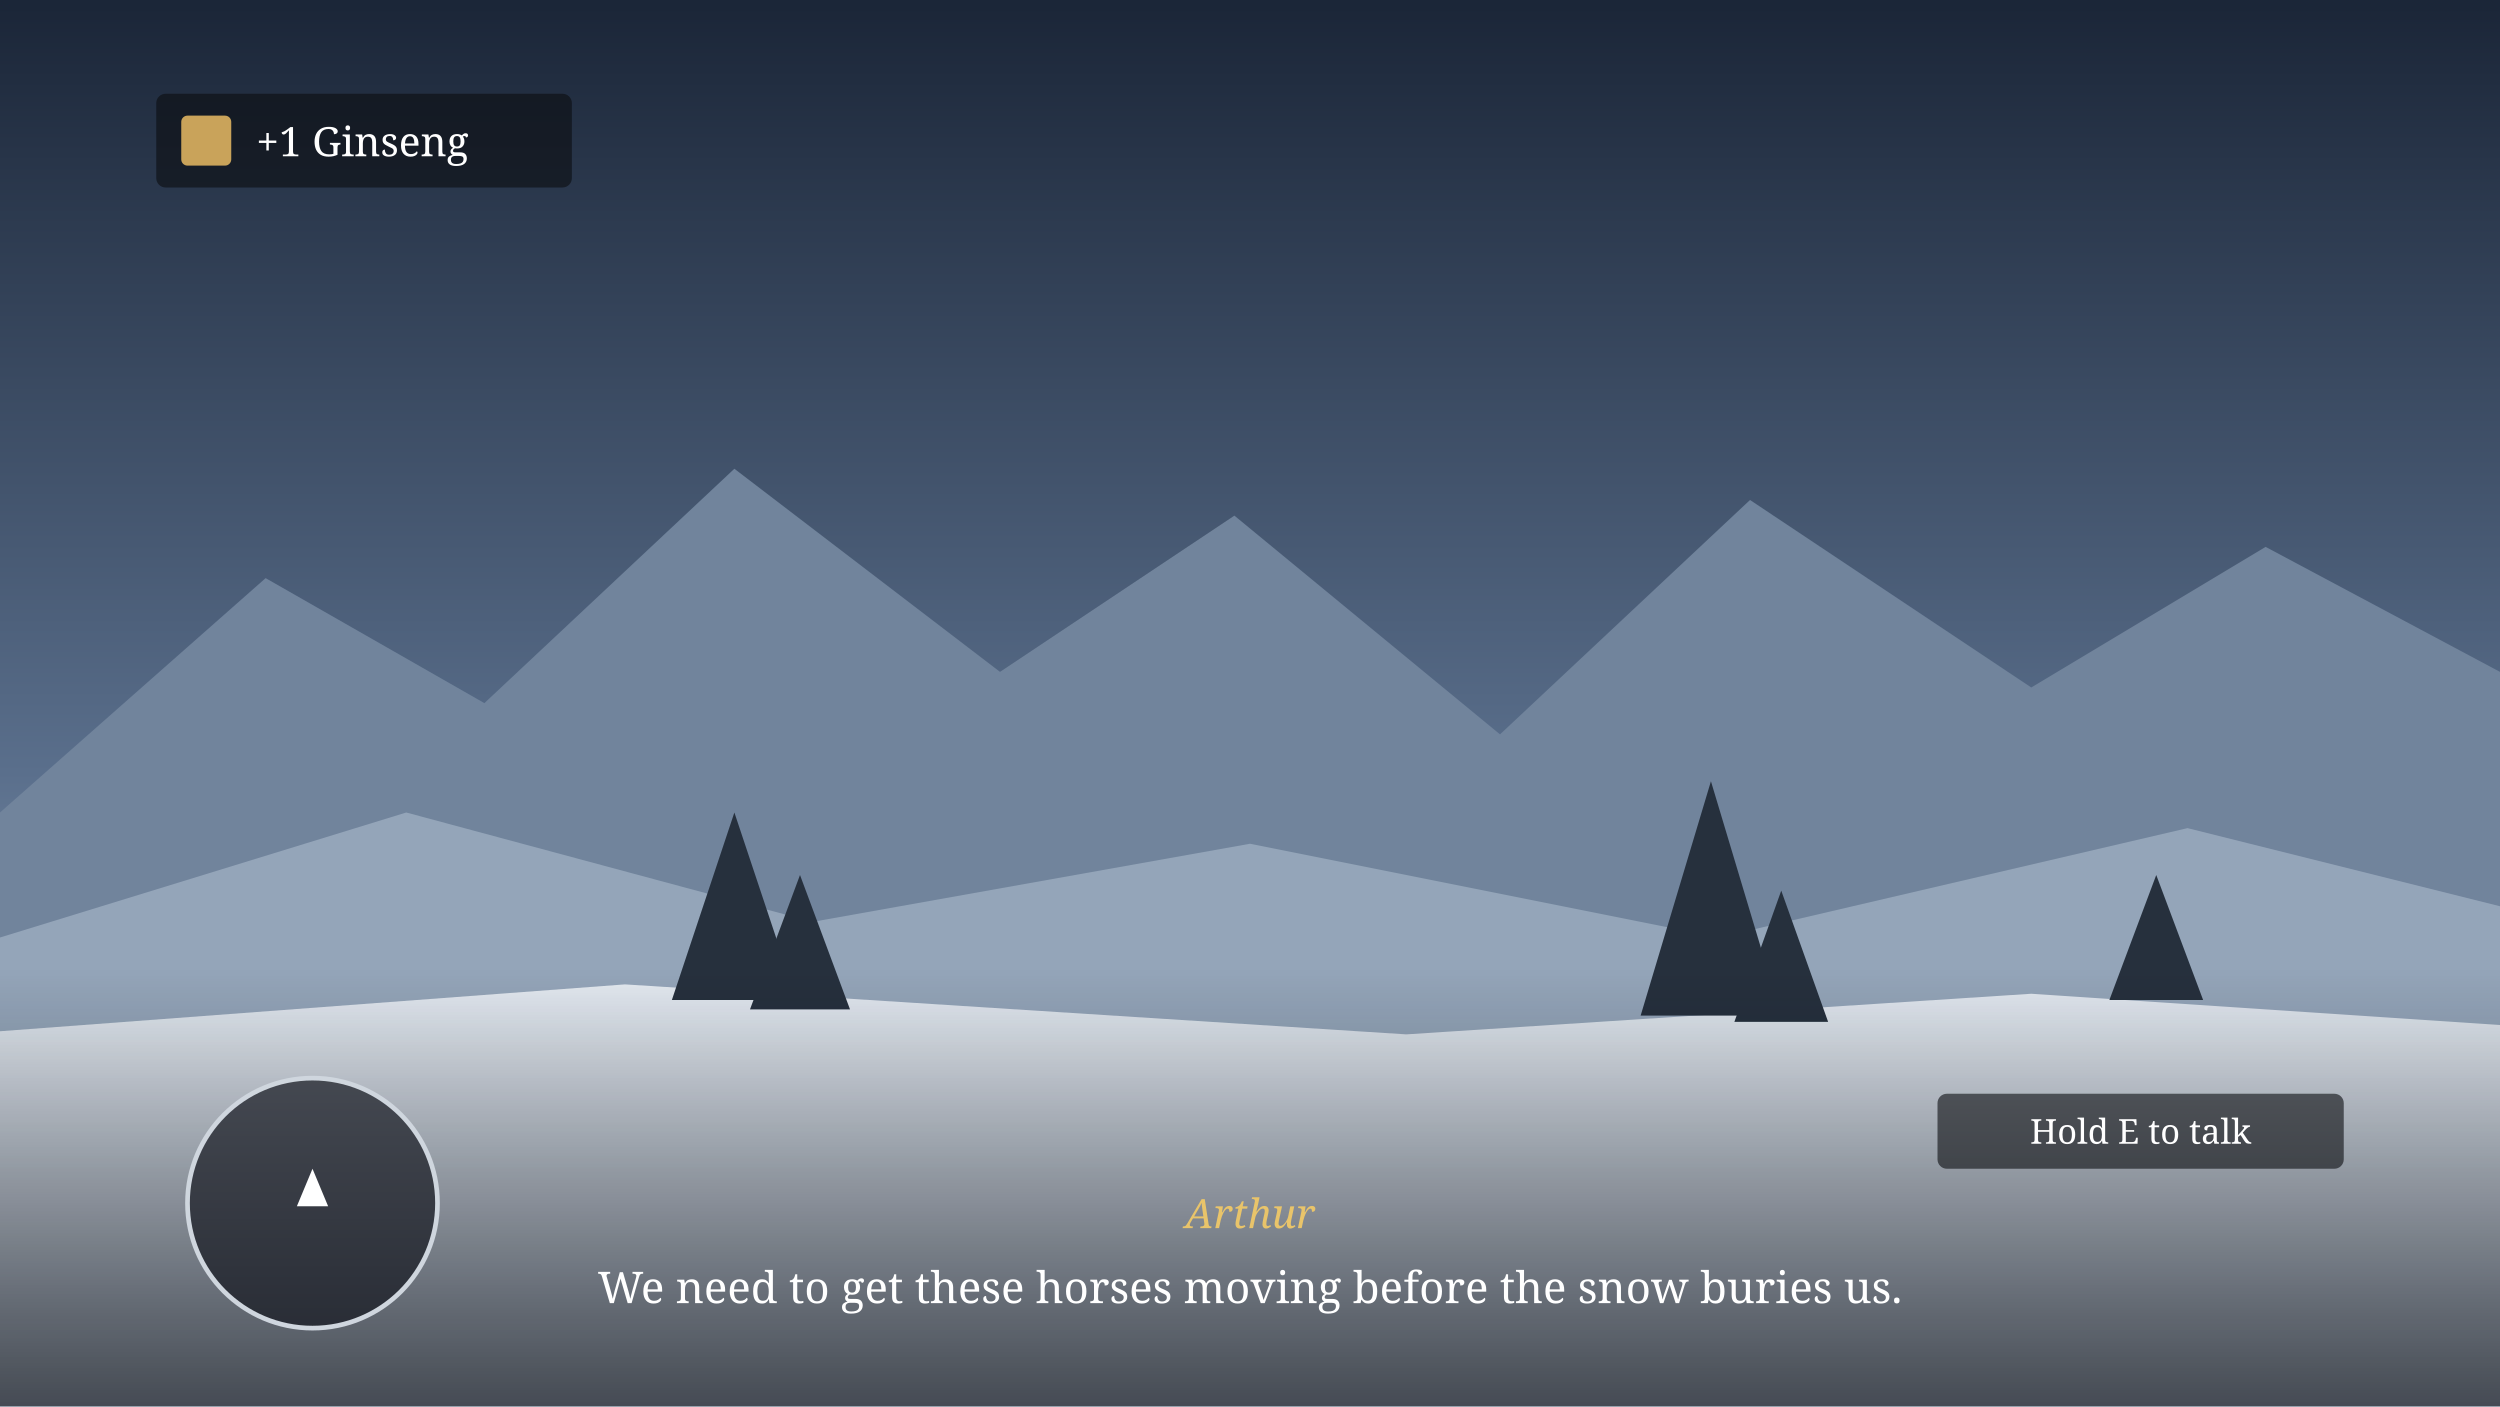
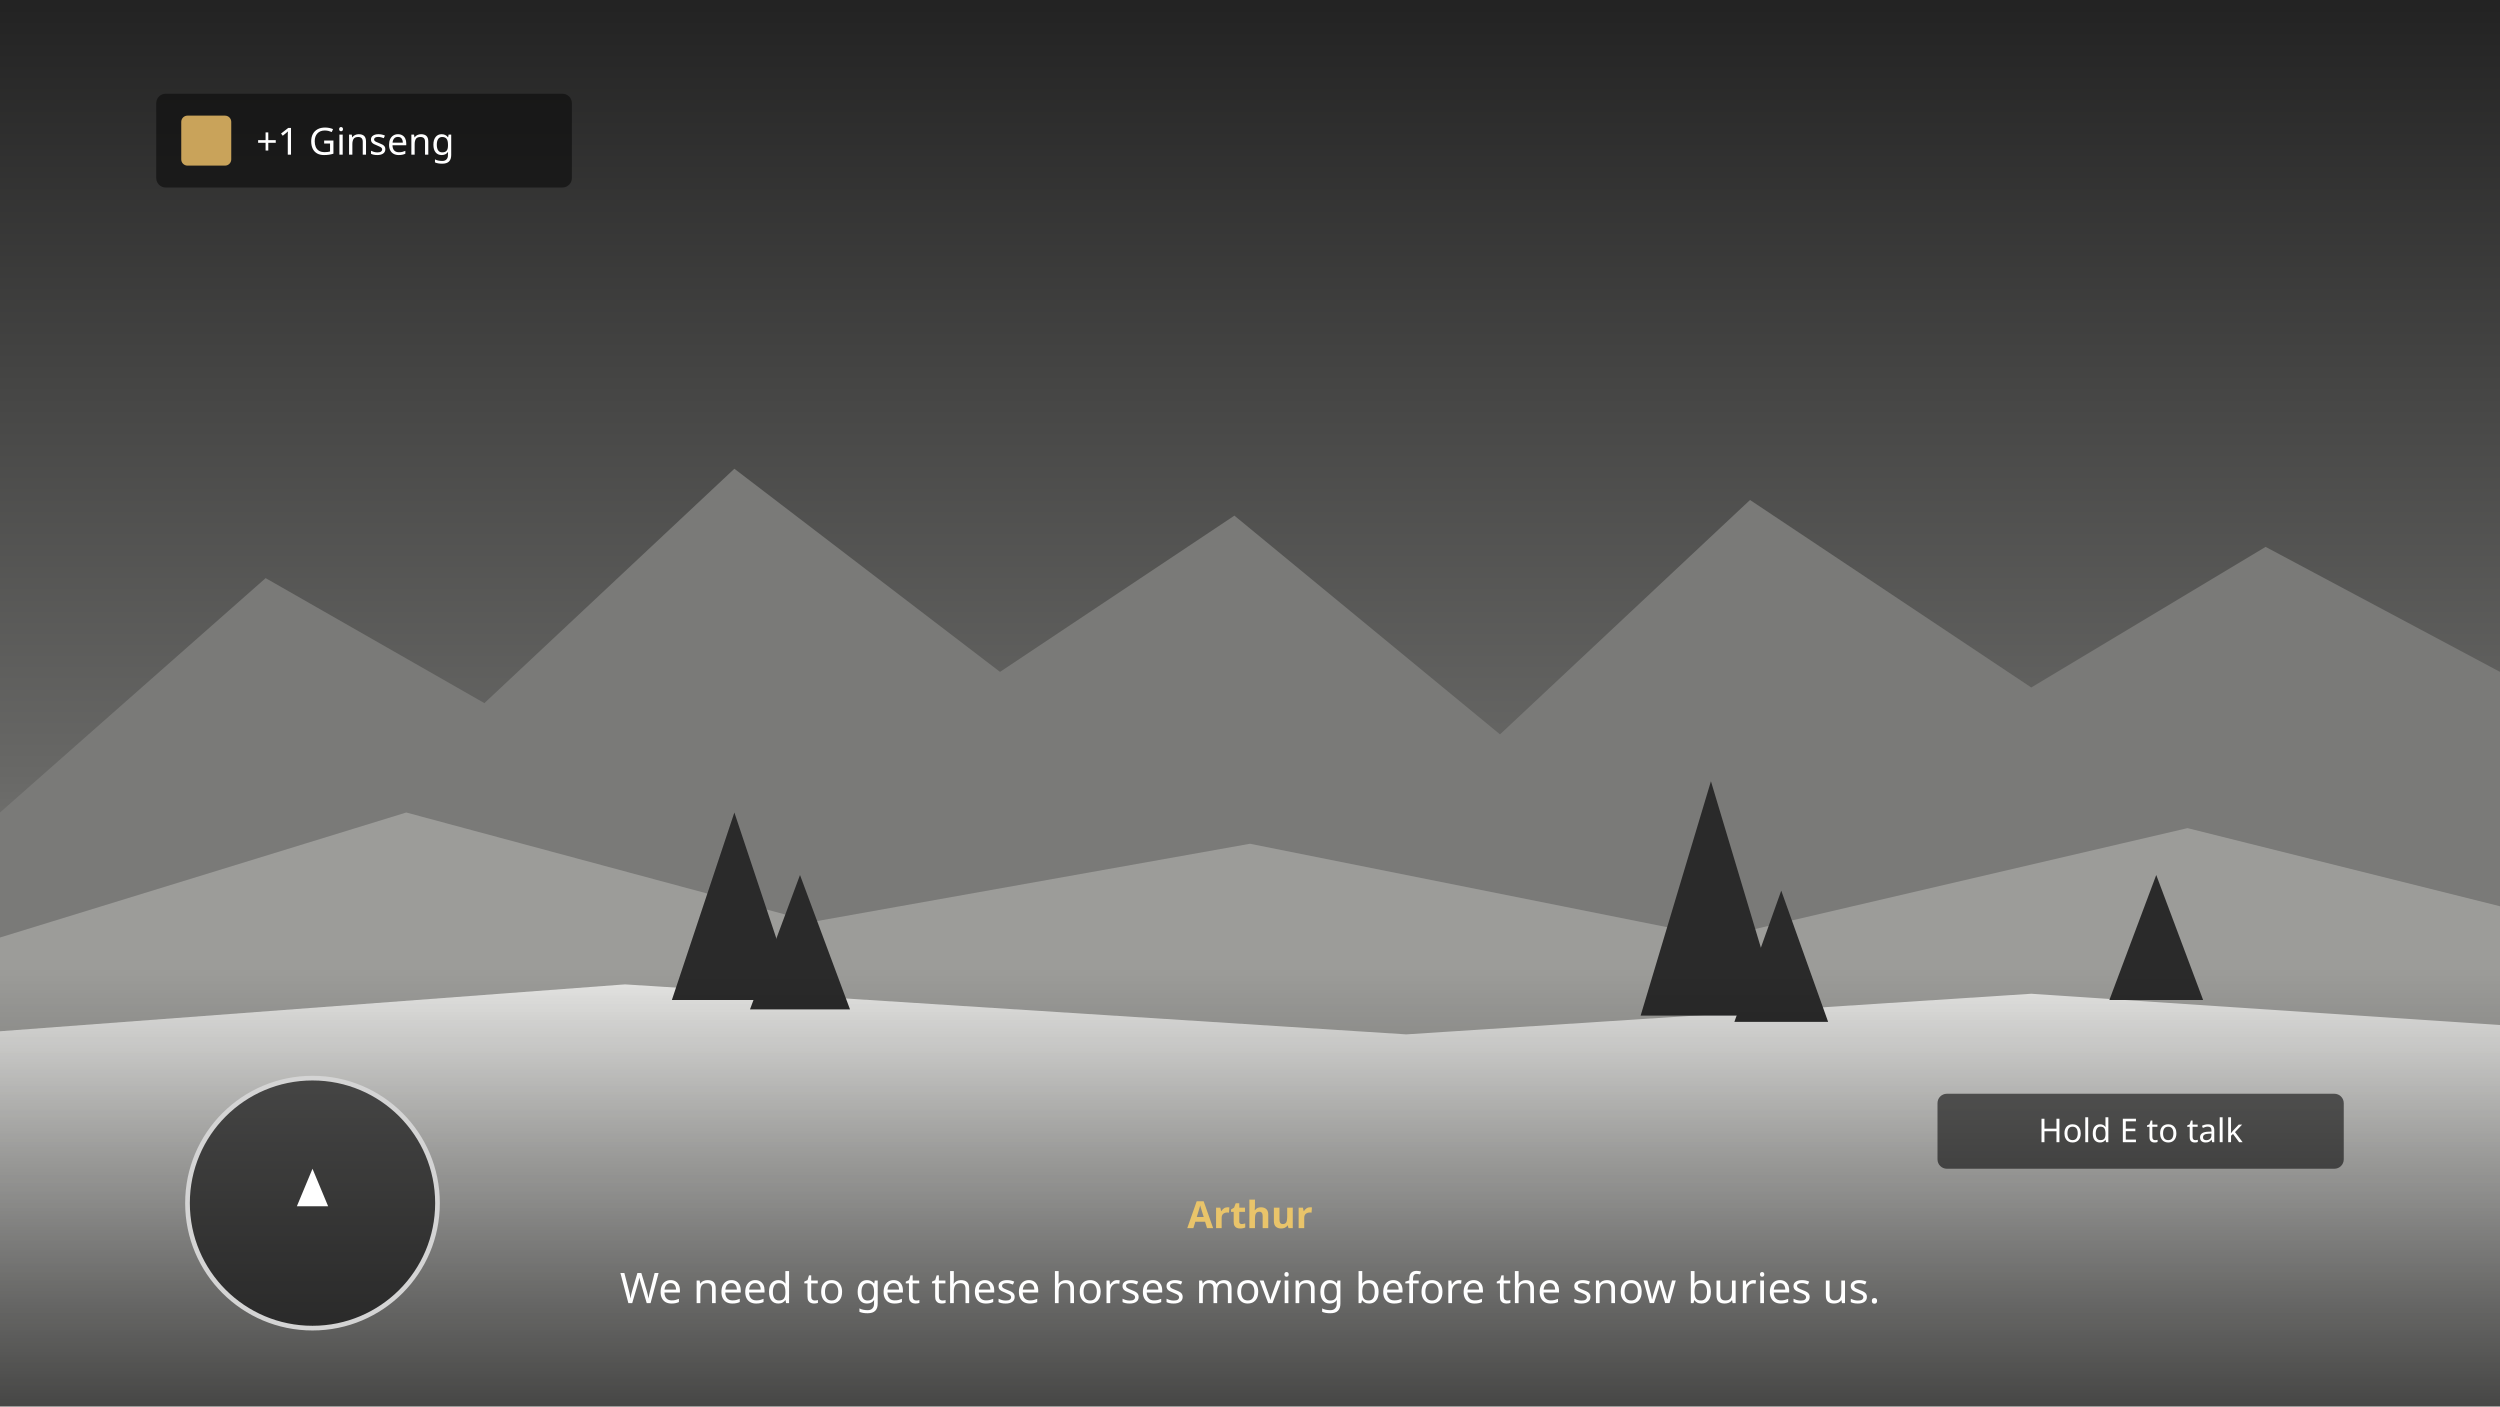
<svg xmlns="http://www.w3.org/2000/svg" width="1600" height="900" viewBox="0 0 1600 900" preserveAspectRatio="xMidYMid slice">
  <defs>
    <linearGradient id="sky" x1="0" y1="0" x2="0" y2="1">
-       <stop offset="0" stop-color="#1B2638" />
-       <stop offset=".55" stop-color="#5A6F8C" />
-       <stop offset="1" stop-color="#B4C2D2" />
+       <stop offset="0" stop-color="#232323" />
+       <stop offset=".55" stop-color="#686866" />
+       <stop offset="1" stop-color="#BCBCB9" />
    </linearGradient>
    <linearGradient id="snow" x1="0" y1="0" x2="0" y2="1">
-       <stop offset="0" stop-color="#E3E9F0" />
-       <stop offset="1" stop-color="#AEBACA" />
+       <stop offset="0" stop-color="#E6E6E4" />
+       <stop offset="1" stop-color="#B2B2AF" />
    </linearGradient>
    <linearGradient id="shade" x1="0" y1="0" x2="0" y2="1">
-       <stop offset="0" stop-color="#05070B" stop-opacity="0" />
-       <stop offset="1" stop-color="#05070B" stop-opacity=".62" />
+       <stop offset="0" stop-color="#050505" stop-opacity="0" />
+       <stop offset="1" stop-color="#050505" stop-opacity=".62" />
    </linearGradient>
  </defs>
  <rect width="1600" height="900" fill="url(#sky)" />
-   <polygon fill="#71849C" points="0,520 170,370 310,450 470,300 640,430 790,330 960,470 1120,320 1300,440 1450,350 1600,430 1600,900 0,900" />
-   <polygon fill="#94A5B9" points="0,600 260,520 520,590 800,540 1100,600 1400,530 1600,580 1600,900 0,900" />
+   <polygon fill="#7A7A78" points="0,520 170,370 310,450 470,300 640,430 790,330 960,470 1120,320 1300,440 1450,350 1600,430 1600,900 0,900" />
+   <polygon fill="#9C9C99" points="0,600 260,520 520,590 800,540 1100,600 1400,530 1600,580 1600,900 0,900" />
  <polygon fill="url(#snow)" points="0,660 400,630 900,662 1300,636 1600,656 1600,900 0,900" />
-   <g fill="#26303D">
+   <g fill="#2A2A2A">
    <polygon points="430,640 470,520 510,640" />
    <polygon points="480,646 512,560 544,646" />
    <polygon points="1050,650 1095,500 1140,650" />
    <polygon points="1110,654 1140,570 1170,654" />
    <polygon points="1350,640 1380,560 1410,640" />
  </g>
  <rect y="620" width="1600" height="280" fill="url(#shade)" />
-   <rect x="100" y="60" width="266" height="60" rx="6" fill="#0A0C10" fill-opacity=".6" />
-   <rect x="116" y="74" width="32" height="32" rx="4" fill="#C9A35A" />
-   <text x="164" y="100" font-family="Georgia, serif" font-size="26" fill="#FFFFFF">+1 Ginseng</text>
-   <rect x="1240" y="700" width="260" height="48" rx="6" fill="#0A0C10" fill-opacity=".6" />
-   <text x="1370" y="732" text-anchor="middle" font-family="Georgia, serif" font-size="22" fill="#FFFFFF">Hold E to talk</text>
-   <circle cx="200" cy="770" r="80" fill="#141820" fill-opacity=".7" stroke="#CFD6DE" stroke-width="3" />
-   <path d="M200 748 l10 24 h-20z" fill="#FFFFFF" />
-   <text x="800" y="786" text-anchor="middle" font-family="Georgia, serif" font-size="26" font-style="italic" fill="#E9C46A">Arthur</text>
-   <text x="800" y="834" text-anchor="middle" font-family="Georgia, serif" font-size="28" fill="#FFFFFF">We need to get these horses moving before the snow buries us.</text>
+   <g font-family="Segoe UI, sans-serif">
+     <rect x="100" y="60" width="266" height="60" rx="6" fill="#0A0A0A" fill-opacity=".6" />
+     <rect x="116" y="74" width="32" height="32" rx="4" fill="#C9A35A" />
+     <text x="164" y="99" font-size="24" fill="#FFFFFF">+1 Ginseng</text>
+     <rect x="1240" y="700" width="260" height="48" rx="6" fill="#0A0A0A" fill-opacity=".6" />
+     <text x="1370" y="731" text-anchor="middle" font-size="21" fill="#FFFFFF">Hold E to talk</text>
+     <circle cx="200" cy="770" r="80" fill="#141414" fill-opacity=".7" stroke="#D4D4D4" stroke-width="3" />
+     <path d="M200 748 l10 24 h-20z" fill="#FFFFFF" />
+     <text x="800" y="786" text-anchor="middle" font-size="24" font-weight="600" fill="#E9C46A">Arthur</text>
+     <text x="800" y="834" text-anchor="middle" font-size="27" fill="#FFFFFF">We need to get these horses moving before the snow buries us.</text>
+   </g>
</svg>
